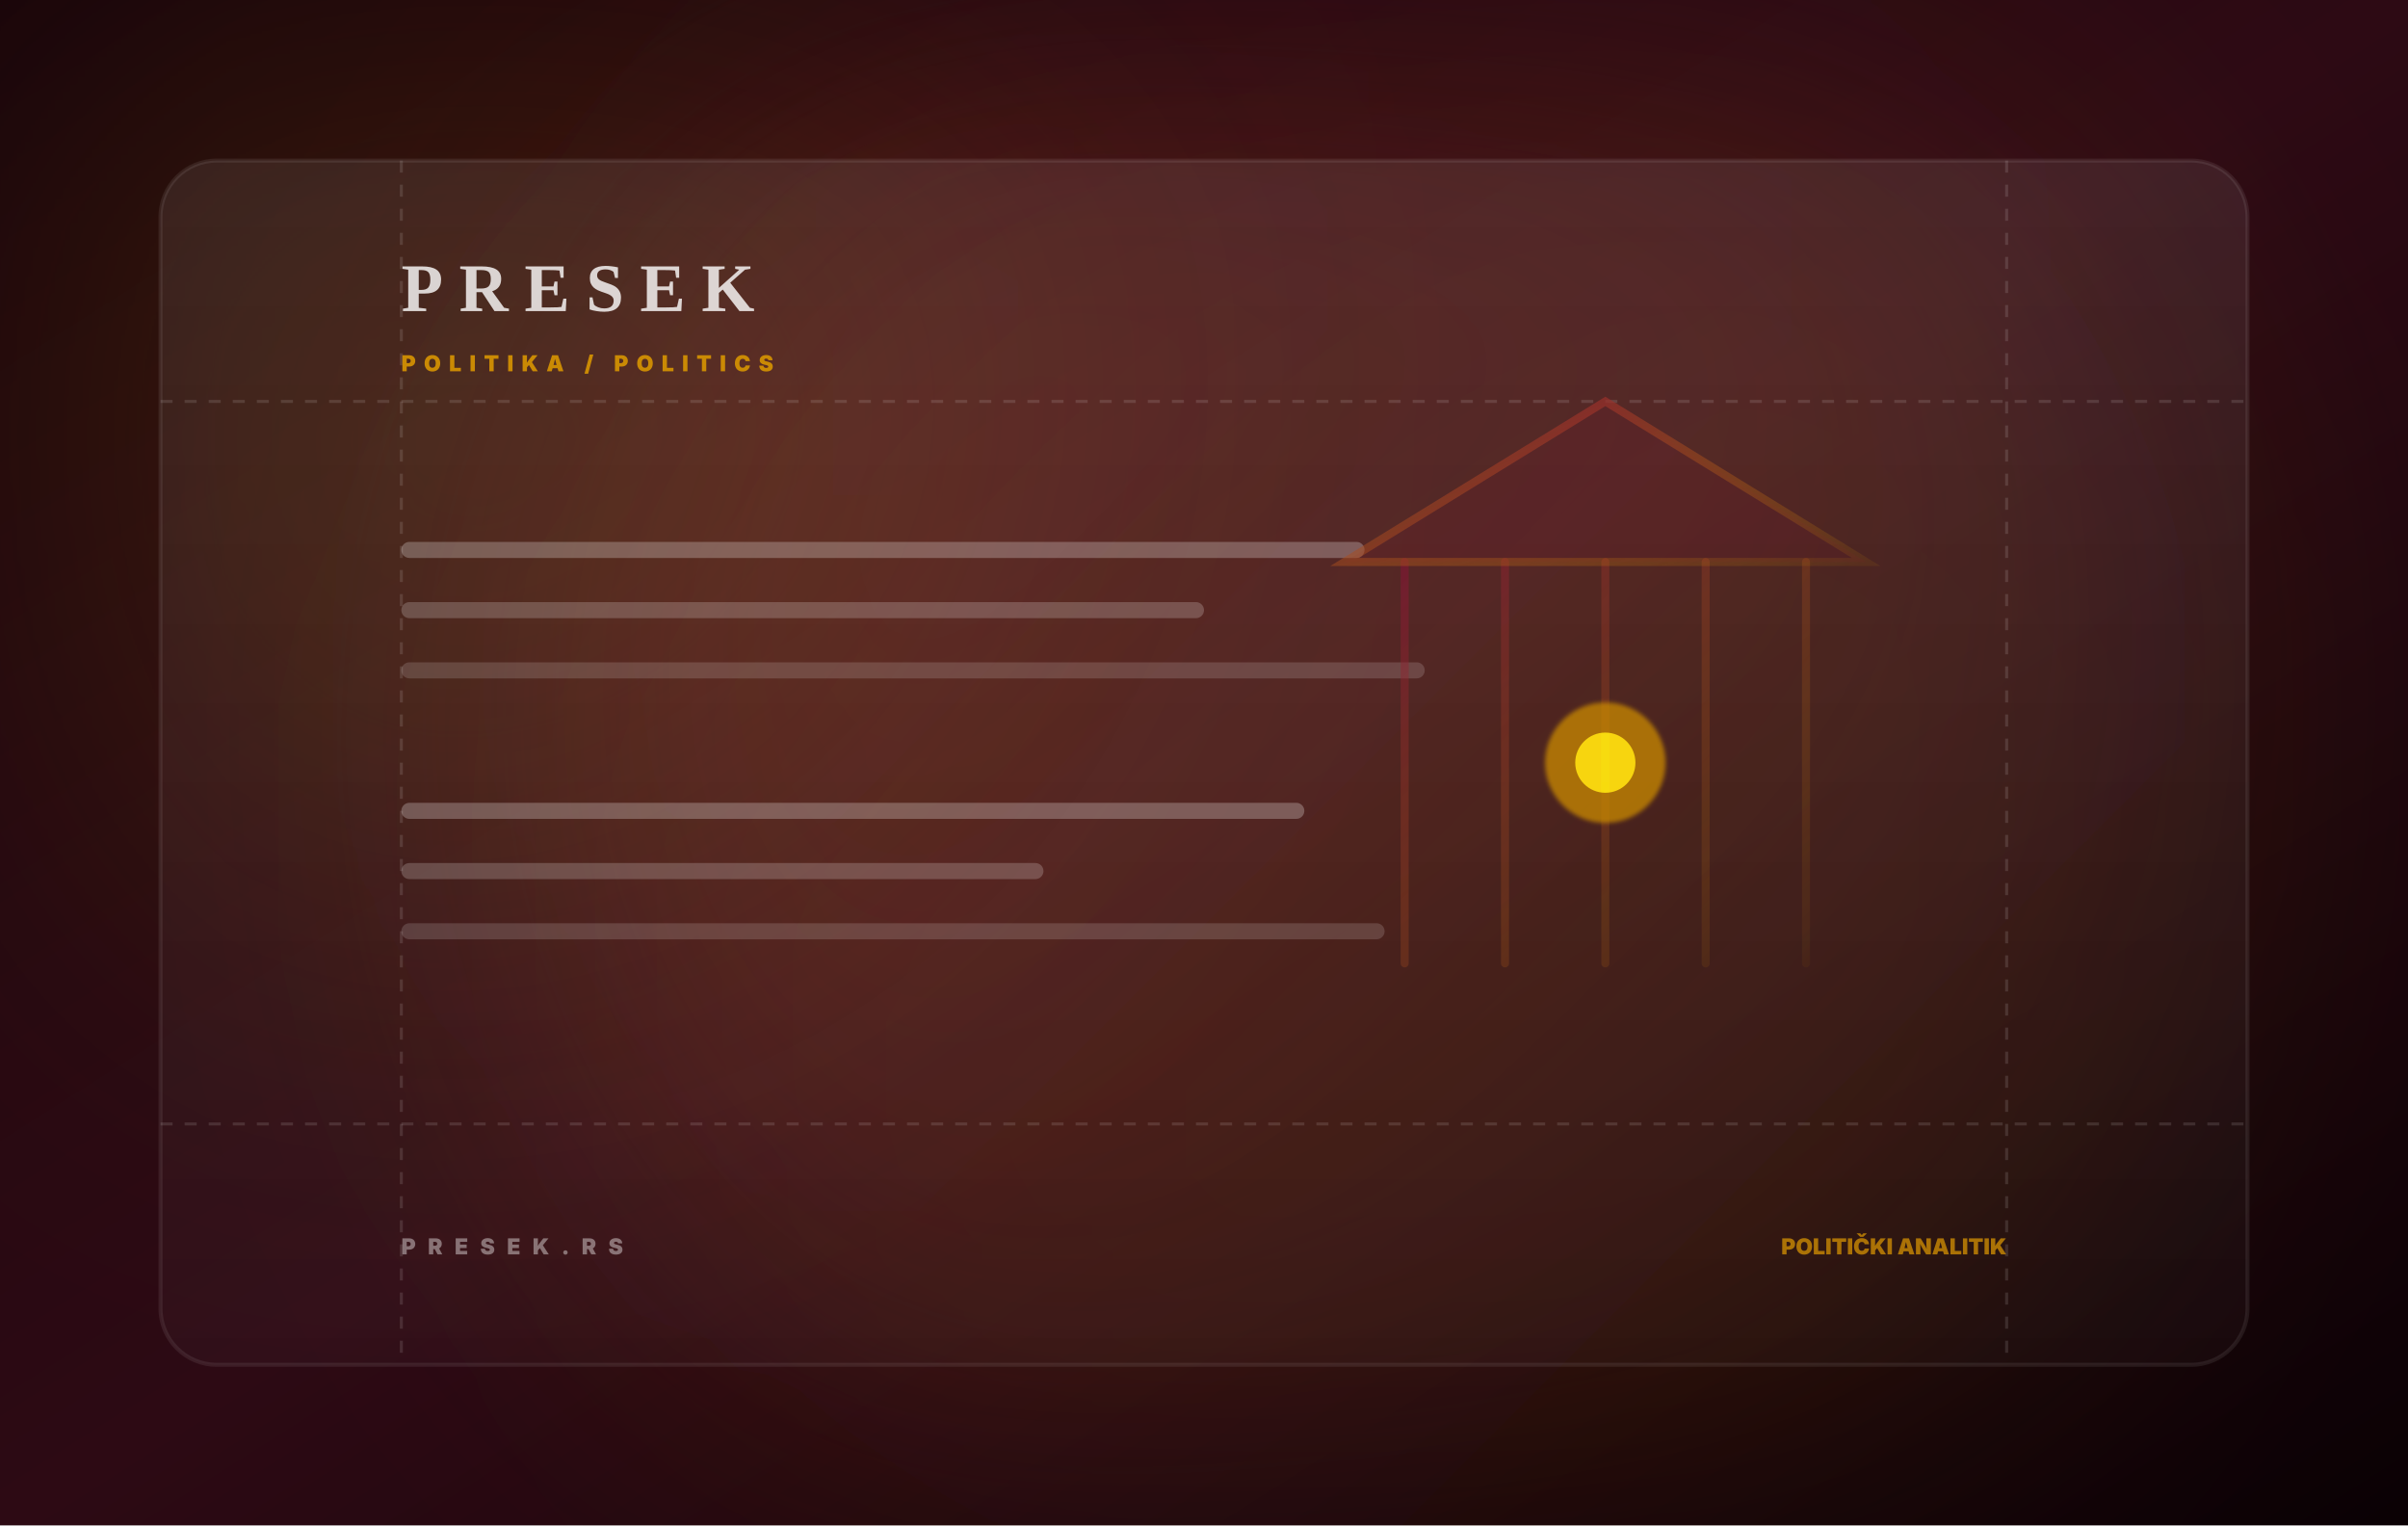
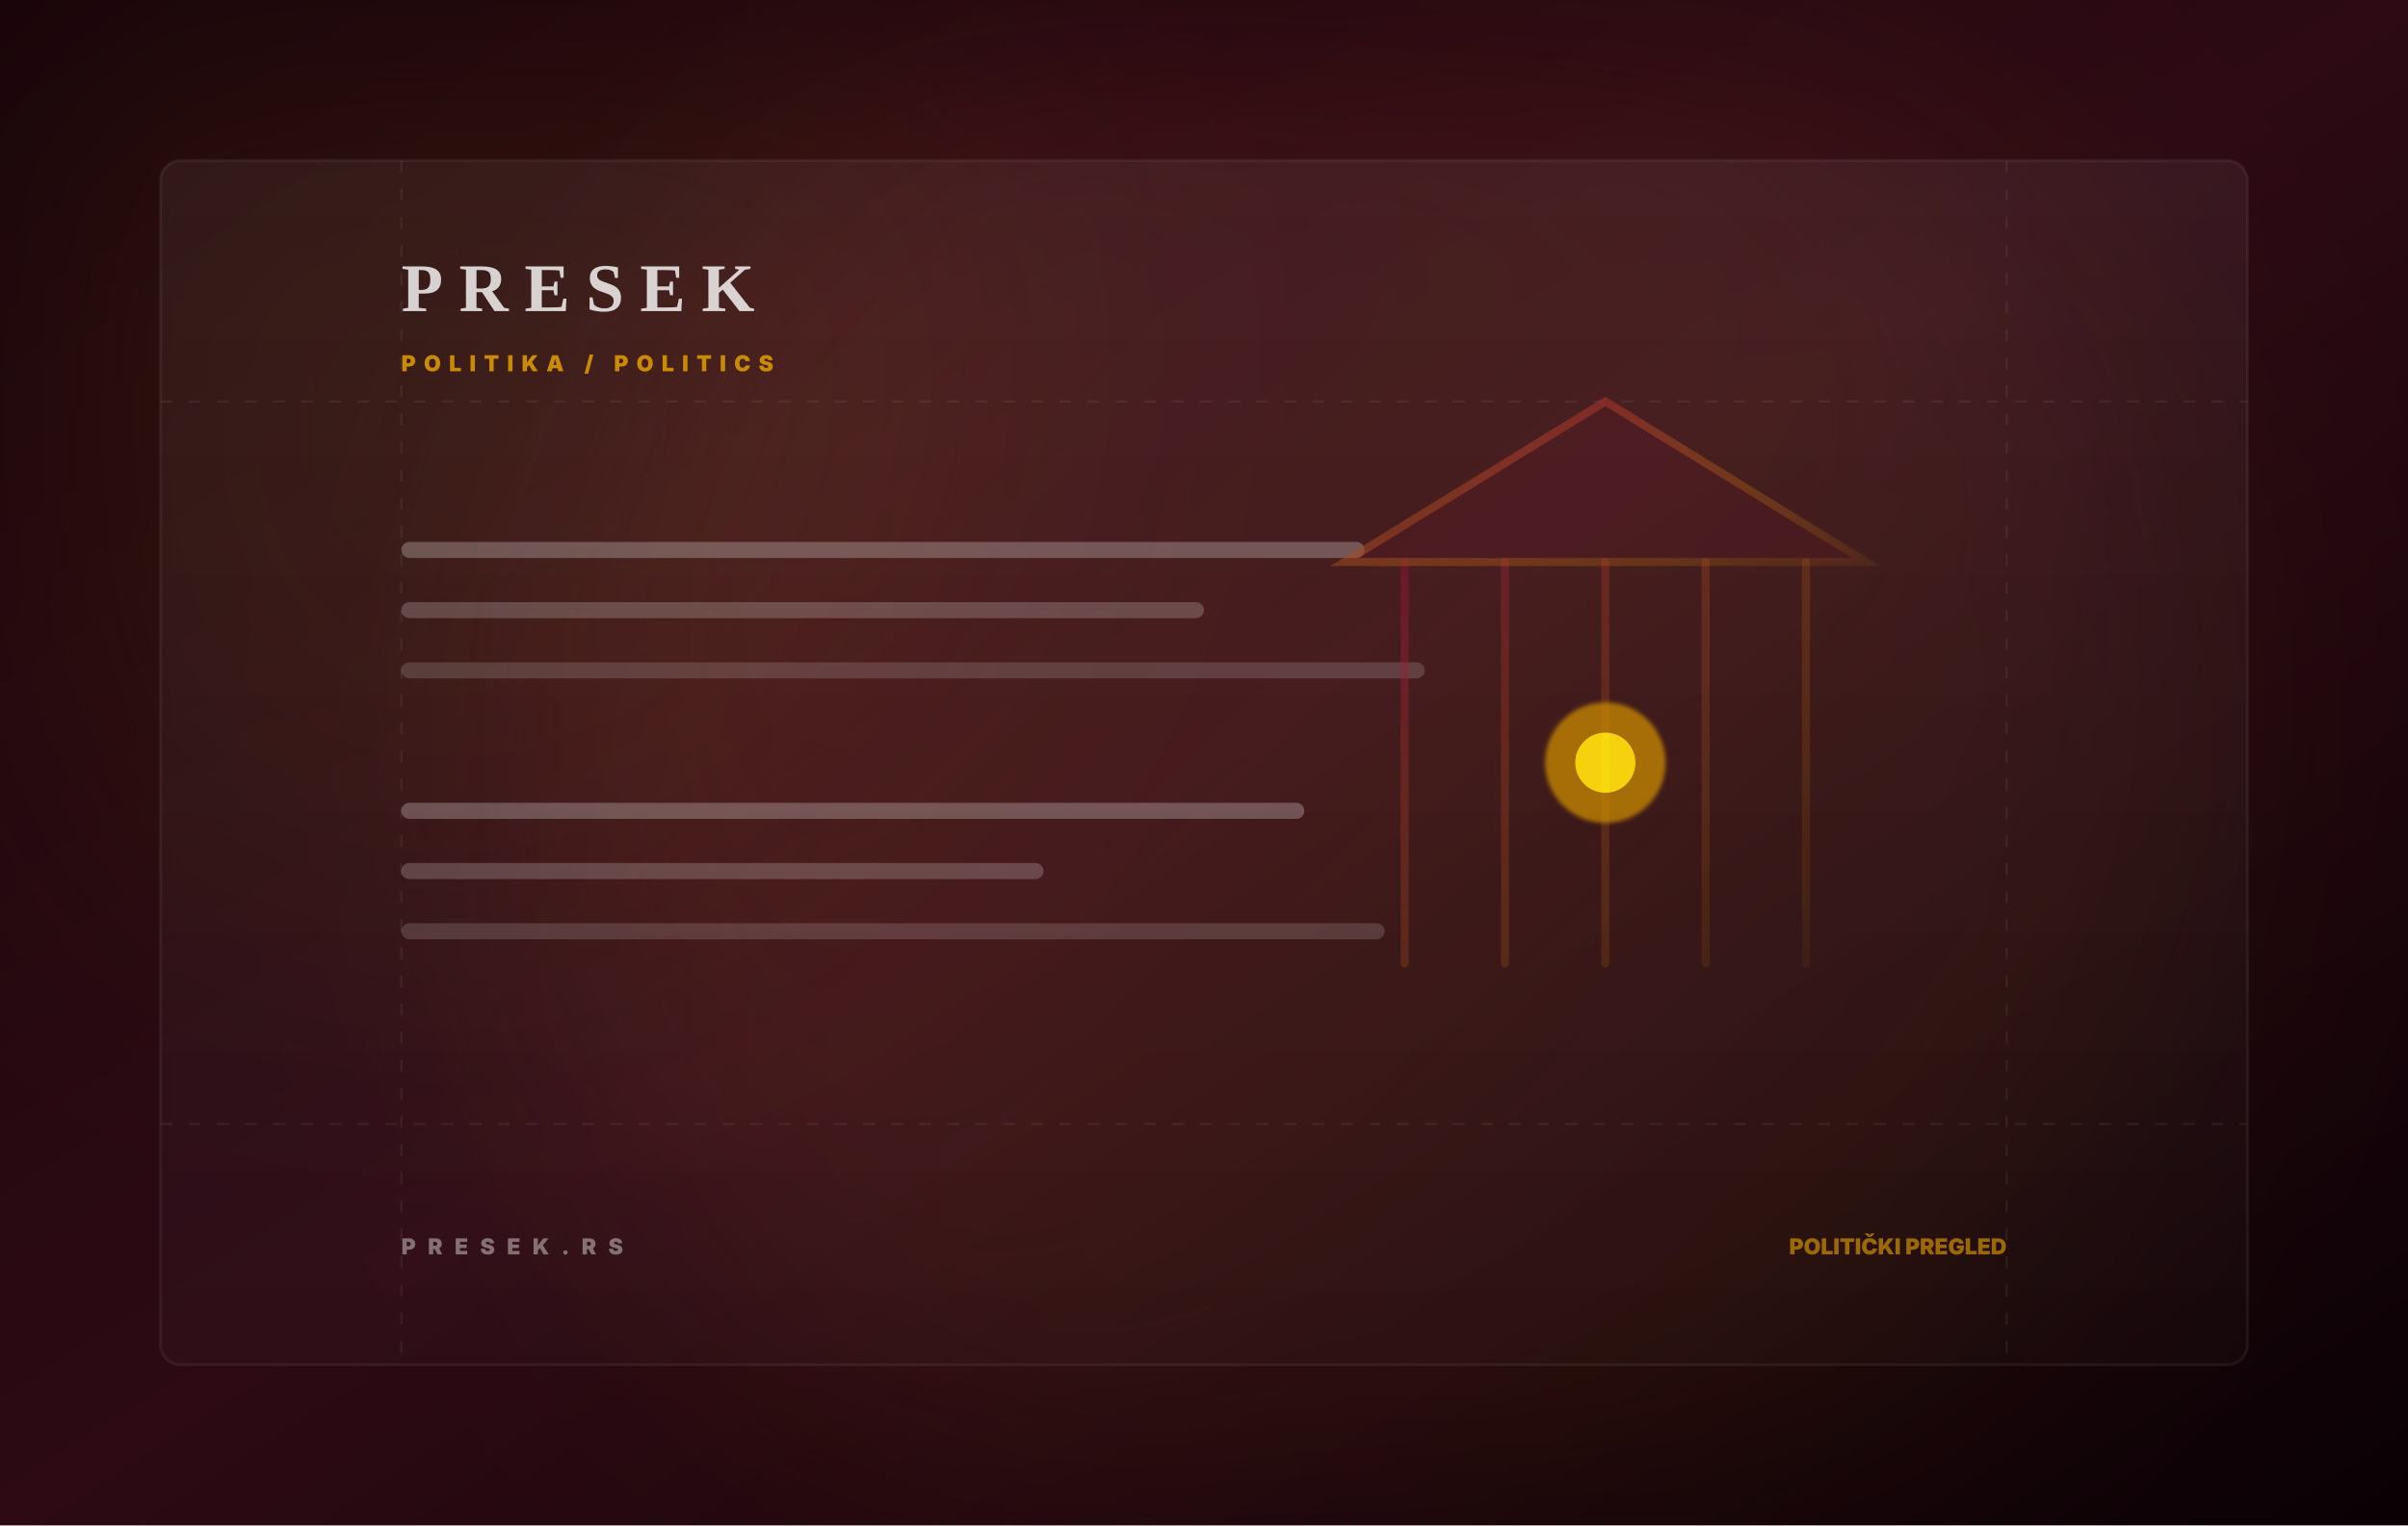
<svg xmlns="http://www.w3.org/2000/svg" viewBox="0 0 1200 760" role="img" aria-label="Presek politics news fallback">
  <defs>
    <linearGradient id="bg" x1="0" y1="0" x2="1" y2="1">
      <stop offset="0%" stop-color="#18040a" />
      <stop offset="50%" stop-color="#2d0a14" />
      <stop offset="100%" stop-color="#0a0104" />
    </linearGradient>
    <linearGradient id="glow" x1="0" y1="0" x2="1" y2="1">
      <stop offset="0%" stop-color="#881337" stop-opacity="0.9" />
      <stop offset="100%" stop-color="#ca8a04" stop-opacity="0.1" />
    </linearGradient>
    <linearGradient id="plate" x1="0" y1="0" x2="0" y2="1">
-       <stop offset="0%" stop-color="#ffffff" stop-opacity="0.08" />
-       <stop offset="100%" stop-color="#ffffff" stop-opacity="0.02" />
+       <stop offset="0%" stop-color="#ffffff" stop-opacity="0.055" />
+       <stop offset="100%" stop-color="#ffffff" stop-opacity="0.015" />
    </linearGradient>
  </defs>
-   <rect width="1200" height="760" fill="url(#bg)" />
-   <circle cx="680" cy="380" r="420" fill="url(#glow)" filter="blur(95px)" opacity="0.45" />
-   <circle cx="220" cy="180" r="280" fill="#ca8a04" filter="blur(120px)" opacity="0.15" />
-   <rect x="80" y="80" width="1040" height="600" rx="28" fill="url(#plate)" stroke="rgba(255,255,255,0.08)" stroke-width="2" />
-   <g stroke="rgba(255,255,255,0.12)" stroke-width="1.5" stroke-dasharray="6 6">
-     <line x1="200" y1="80" x2="200" y2="680" />
-     <line x1="1000" y1="80" x2="1000" y2="680" />
-     <line x1="80" y1="200" x2="1120" y2="200" />
-     <line x1="80" y1="560" x2="1120" y2="560" />
+   <style>
+     @media (prefers-color-scheme: light) {
+       .theme-surface { filter: invert(0.92) hue-rotate(180deg) saturate(0.78) brightness(1.1); }
+     }
+   </style>
+   <g class="theme-surface">
+     <rect width="1200" height="760" fill="url(#bg)" />
+     <circle cx="680" cy="380" r="420" fill="url(#glow)" filter="blur(72px)" opacity="0.28" />
+     <circle cx="220" cy="180" r="280" fill="#ca8a04" filter="blur(88px)" opacity="0.08" />
+     <rect x="80" y="80" width="1040" height="600" rx="10" fill="url(#plate)" stroke="#ffffff" stroke-opacity="0.06" stroke-width="1.5" />
+     <g stroke="#ffffff" stroke-opacity="0.07" stroke-width="1" stroke-dasharray="6 8">
+       <line x1="200" y1="80" x2="200" y2="680" />
+       <line x1="1000" y1="80" x2="1000" y2="680" />
+       <line x1="80" y1="200" x2="1120" y2="200" />
+       <line x1="80" y1="560" x2="1120" y2="560" />
+     </g>
+     <text x="200" y="155" font-family="'Times New Roman', Times, serif" font-size="34" font-weight="900" letter-spacing="8" fill="#ffffff" opacity="0.8">PRESEK</text>
+     <text x="200" y="185" font-family="system-ui, -apple-system, sans-serif" font-size="11" font-weight="850" letter-spacing="4" fill="#ca8a04">POLITIKA / POLITICS</text>
+     <rect x="200" y="270" width="480" height="8" rx="4" fill="#ffffff" opacity="0.25" />
+     <rect x="200" y="300" width="400" height="8" rx="4" fill="#ffffff" opacity="0.2" />
+     <rect x="200" y="330" width="510" height="8" rx="4" fill="#ffffff" opacity="0.15" />
+     <rect x="200" y="400" width="450" height="8" rx="4" fill="#ffffff" opacity="0.25" />
+     <rect x="200" y="430" width="320" height="8" rx="4" fill="#ffffff" opacity="0.2" />
+     <rect x="200" y="460" width="490" height="8" rx="4" fill="#ffffff" opacity="0.15" />
+     <g transform="translate(800, 360)" stroke="url(#glow)" stroke-linecap="round" fill="none">
+       <path d="M-120 120 L120 120" stroke-width="6" />
+       <path d="M-120 -80 L120 -80" stroke-width="6" />
+       <path d="M-100 -80 L-100 120 M-50 -80 L-50 120 M0 -80 L0 120 M50 -80 L50 120 M100 -80 L100 120" stroke-width="4" opacity="0.6" />
+       <path d="M-130 -80 L0 -160 L130 -80 Z" stroke-width="4" fill="#881337" fill-opacity="0.1" />
+       <circle cx="0" cy="20" r="30" fill="#ca8a04" opacity="0.75" filter="blur(1px)" stroke="none" />
+       <circle cx="0" cy="20" r="15" fill="#ffffff" opacity="0.9" stroke="none" style="mix-blend-mode: overlay;" />
+     </g>
+     <text x="200" y="625" font-family="system-ui, -apple-system, sans-serif" font-size="11" font-weight="900" letter-spacing="6" fill="#ffffff" opacity="0.4">PRESEK.RS</text>
+     <text x="1000" y="625" text-anchor="end" font-family="system-ui, -apple-system, sans-serif" font-size="11" font-weight="900" fill="#ca8a04" opacity="0.72">POLITIČKI PREGLED</text>
  </g>
-   <text x="200" y="155" font-family="'Times New Roman', Times, serif" font-size="34" font-weight="900" letter-spacing="8" fill="#ffffff" opacity="0.8">PRESEK</text>
-   <text x="200" y="185" font-family="system-ui, -apple-system, sans-serif" font-size="11" font-weight="850" letter-spacing="4" fill="#ca8a04">POLITIKA / POLITICS</text>
-   <rect x="200" y="270" width="480" height="8" rx="4" fill="#ffffff" opacity="0.25" />
-   <rect x="200" y="300" width="400" height="8" rx="4" fill="#ffffff" opacity="0.2" />
-   <rect x="200" y="330" width="510" height="8" rx="4" fill="#ffffff" opacity="0.15" />
-   <rect x="200" y="400" width="450" height="8" rx="4" fill="#ffffff" opacity="0.25" />
-   <rect x="200" y="430" width="320" height="8" rx="4" fill="#ffffff" opacity="0.2" />
-   <rect x="200" y="460" width="490" height="8" rx="4" fill="#ffffff" opacity="0.15" />
-   <g transform="translate(800, 360)" stroke="url(#glow)" stroke-linecap="round" fill="none">
-     <path d="M-120 120 L120 120" stroke-width="6" />
-     <path d="M-120 -80 L120 -80" stroke-width="6" />
-     <path d="M-100 -80 L-100 120 M-50 -80 L-50 120 M0 -80 L0 120 M50 -80 L50 120 M100 -80 L100 120" stroke-width="4" opacity="0.6" />
-     <path d="M-130 -80 L0 -160 L130 -80 Z" stroke-width="4" fill="rgba(136,19,55,0.1)" />
-     <circle cx="0" cy="20" r="30" fill="#ca8a04" opacity="0.75" filter="blur(1px)" stroke="none" />
-     <circle cx="0" cy="20" r="15" fill="#ffffff" opacity="0.9" stroke="none" style="mix-blend-mode: overlay;" />
-   </g>
-   <text x="200" y="625" font-family="system-ui, -apple-system, sans-serif" font-size="11" font-weight="900" letter-spacing="6" fill="#ffffff" opacity="0.4">PRESEK.RS</text>
-   <text x="1000" y="625" text-anchor="end" font-family="system-ui, -apple-system, sans-serif" font-size="11" font-weight="900" fill="#ca8a04" opacity="0.8">POLITIČKI ANALITIK</text>
</svg>
